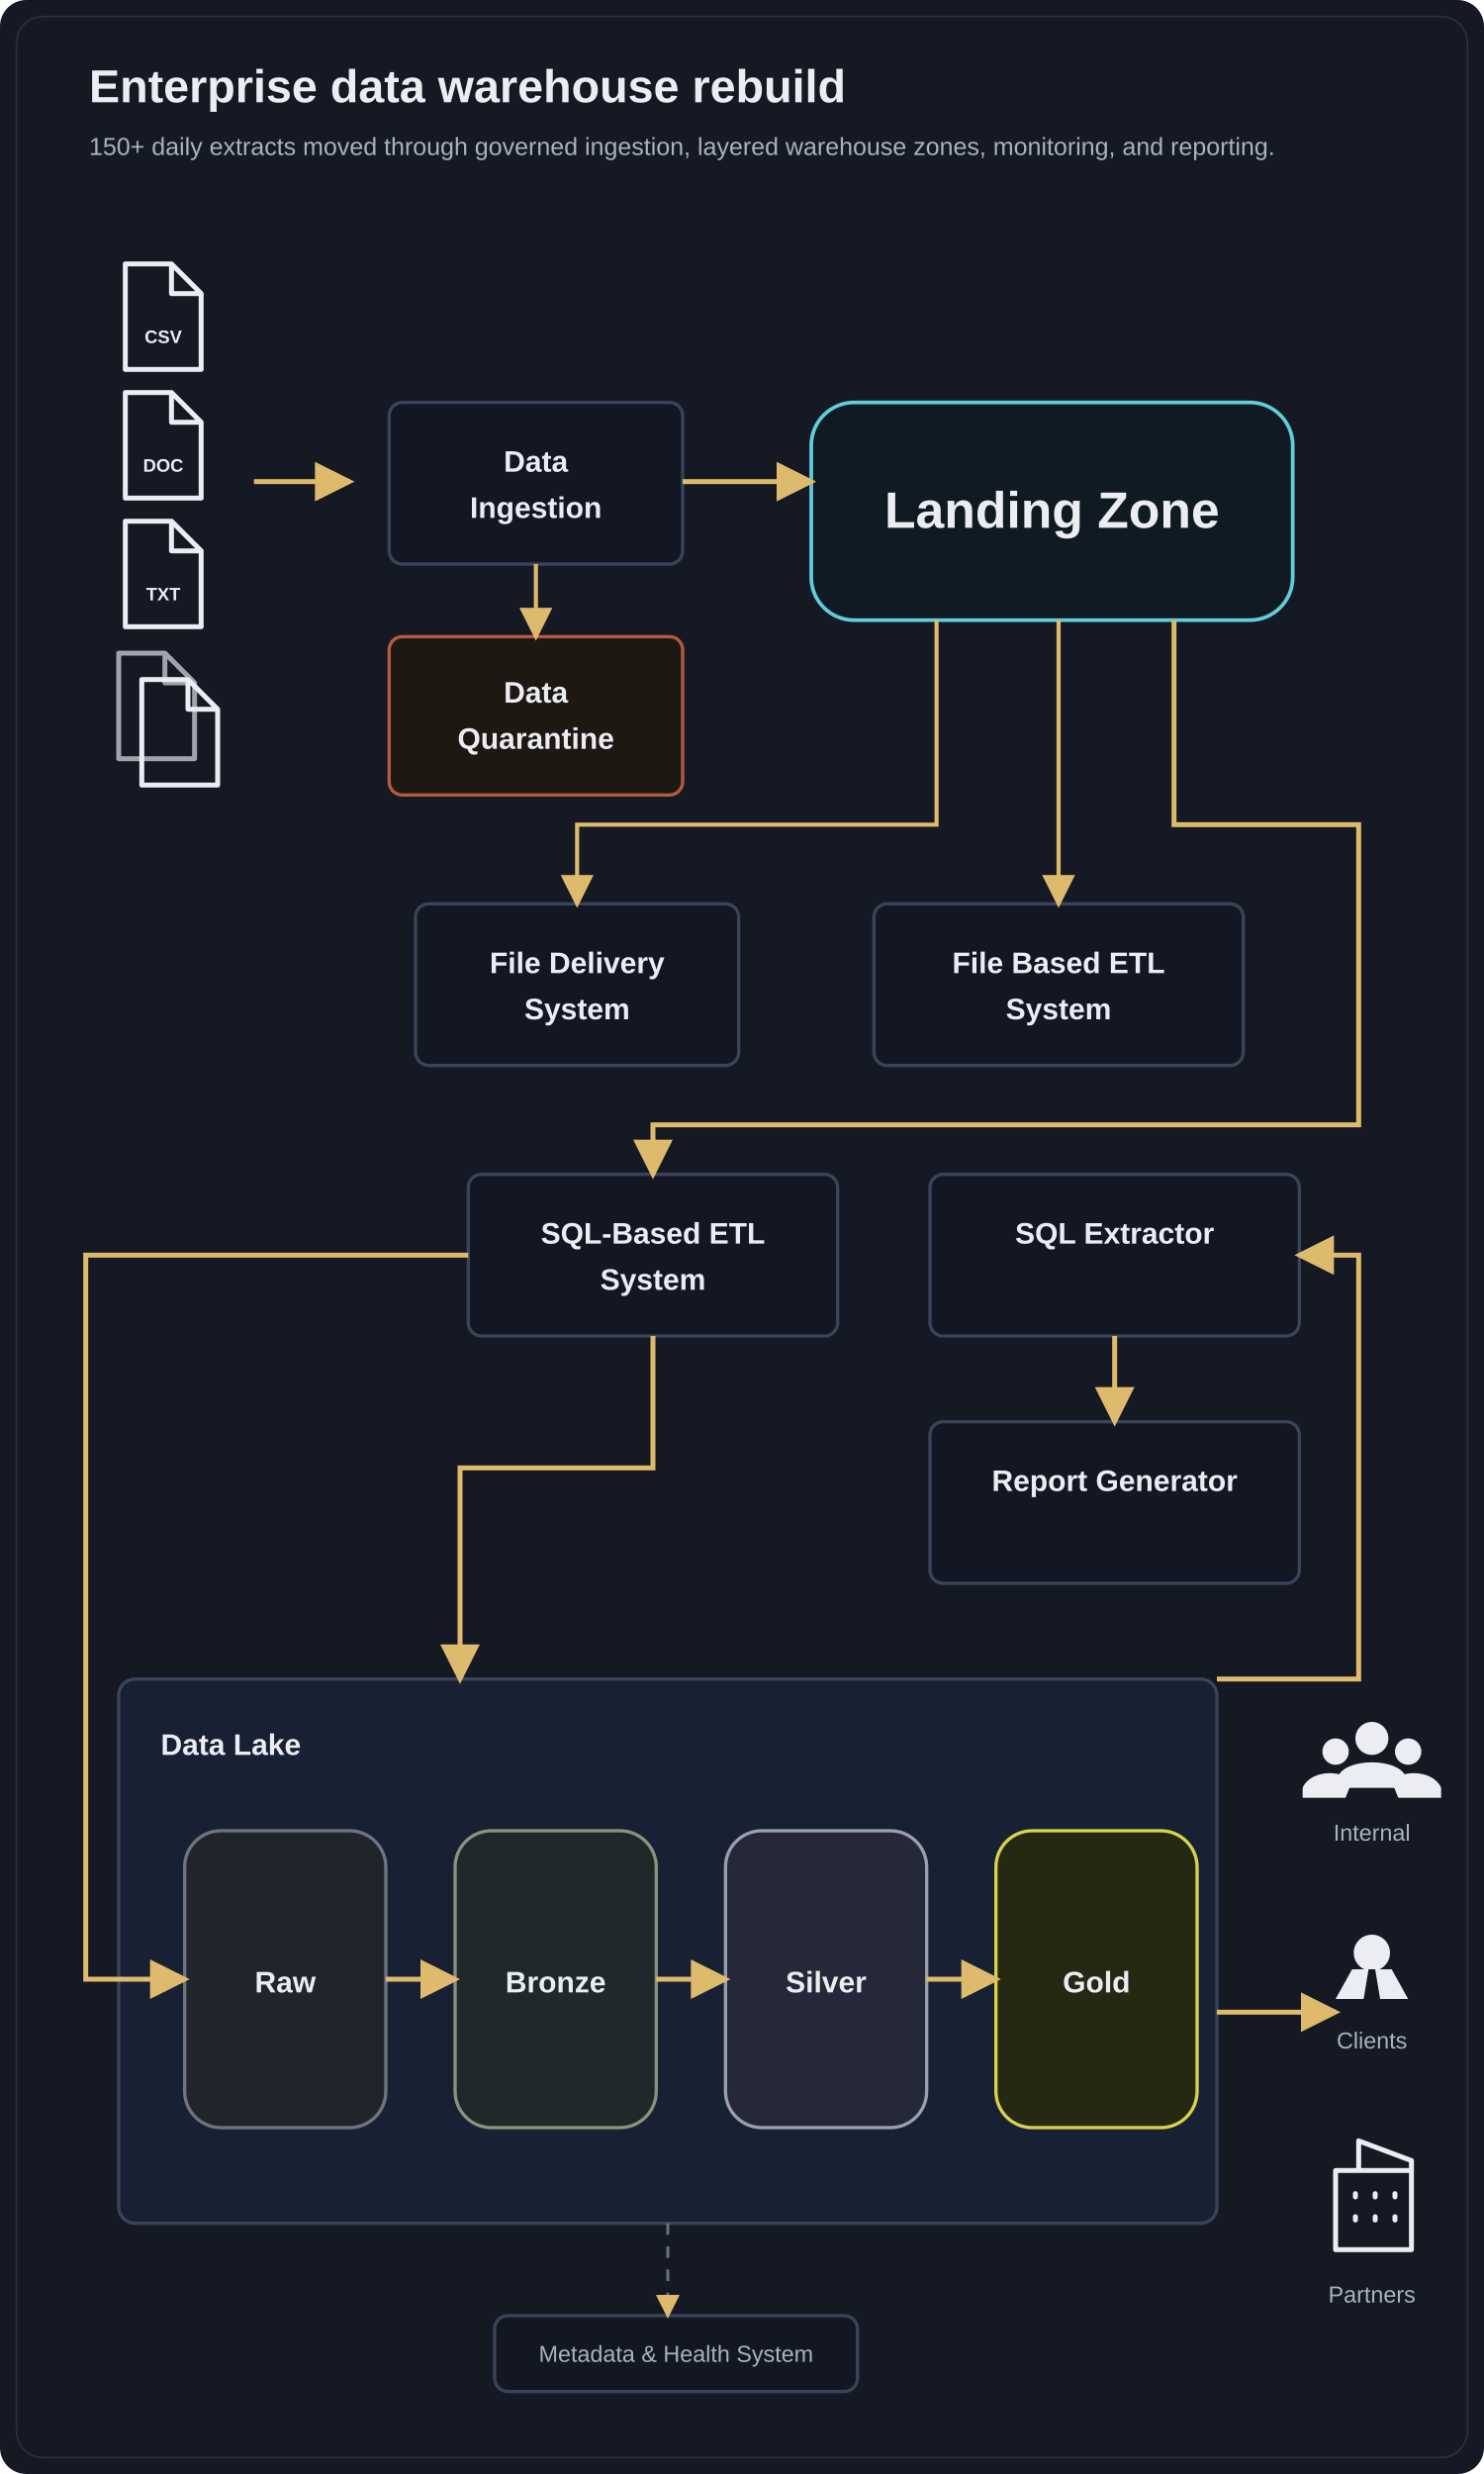
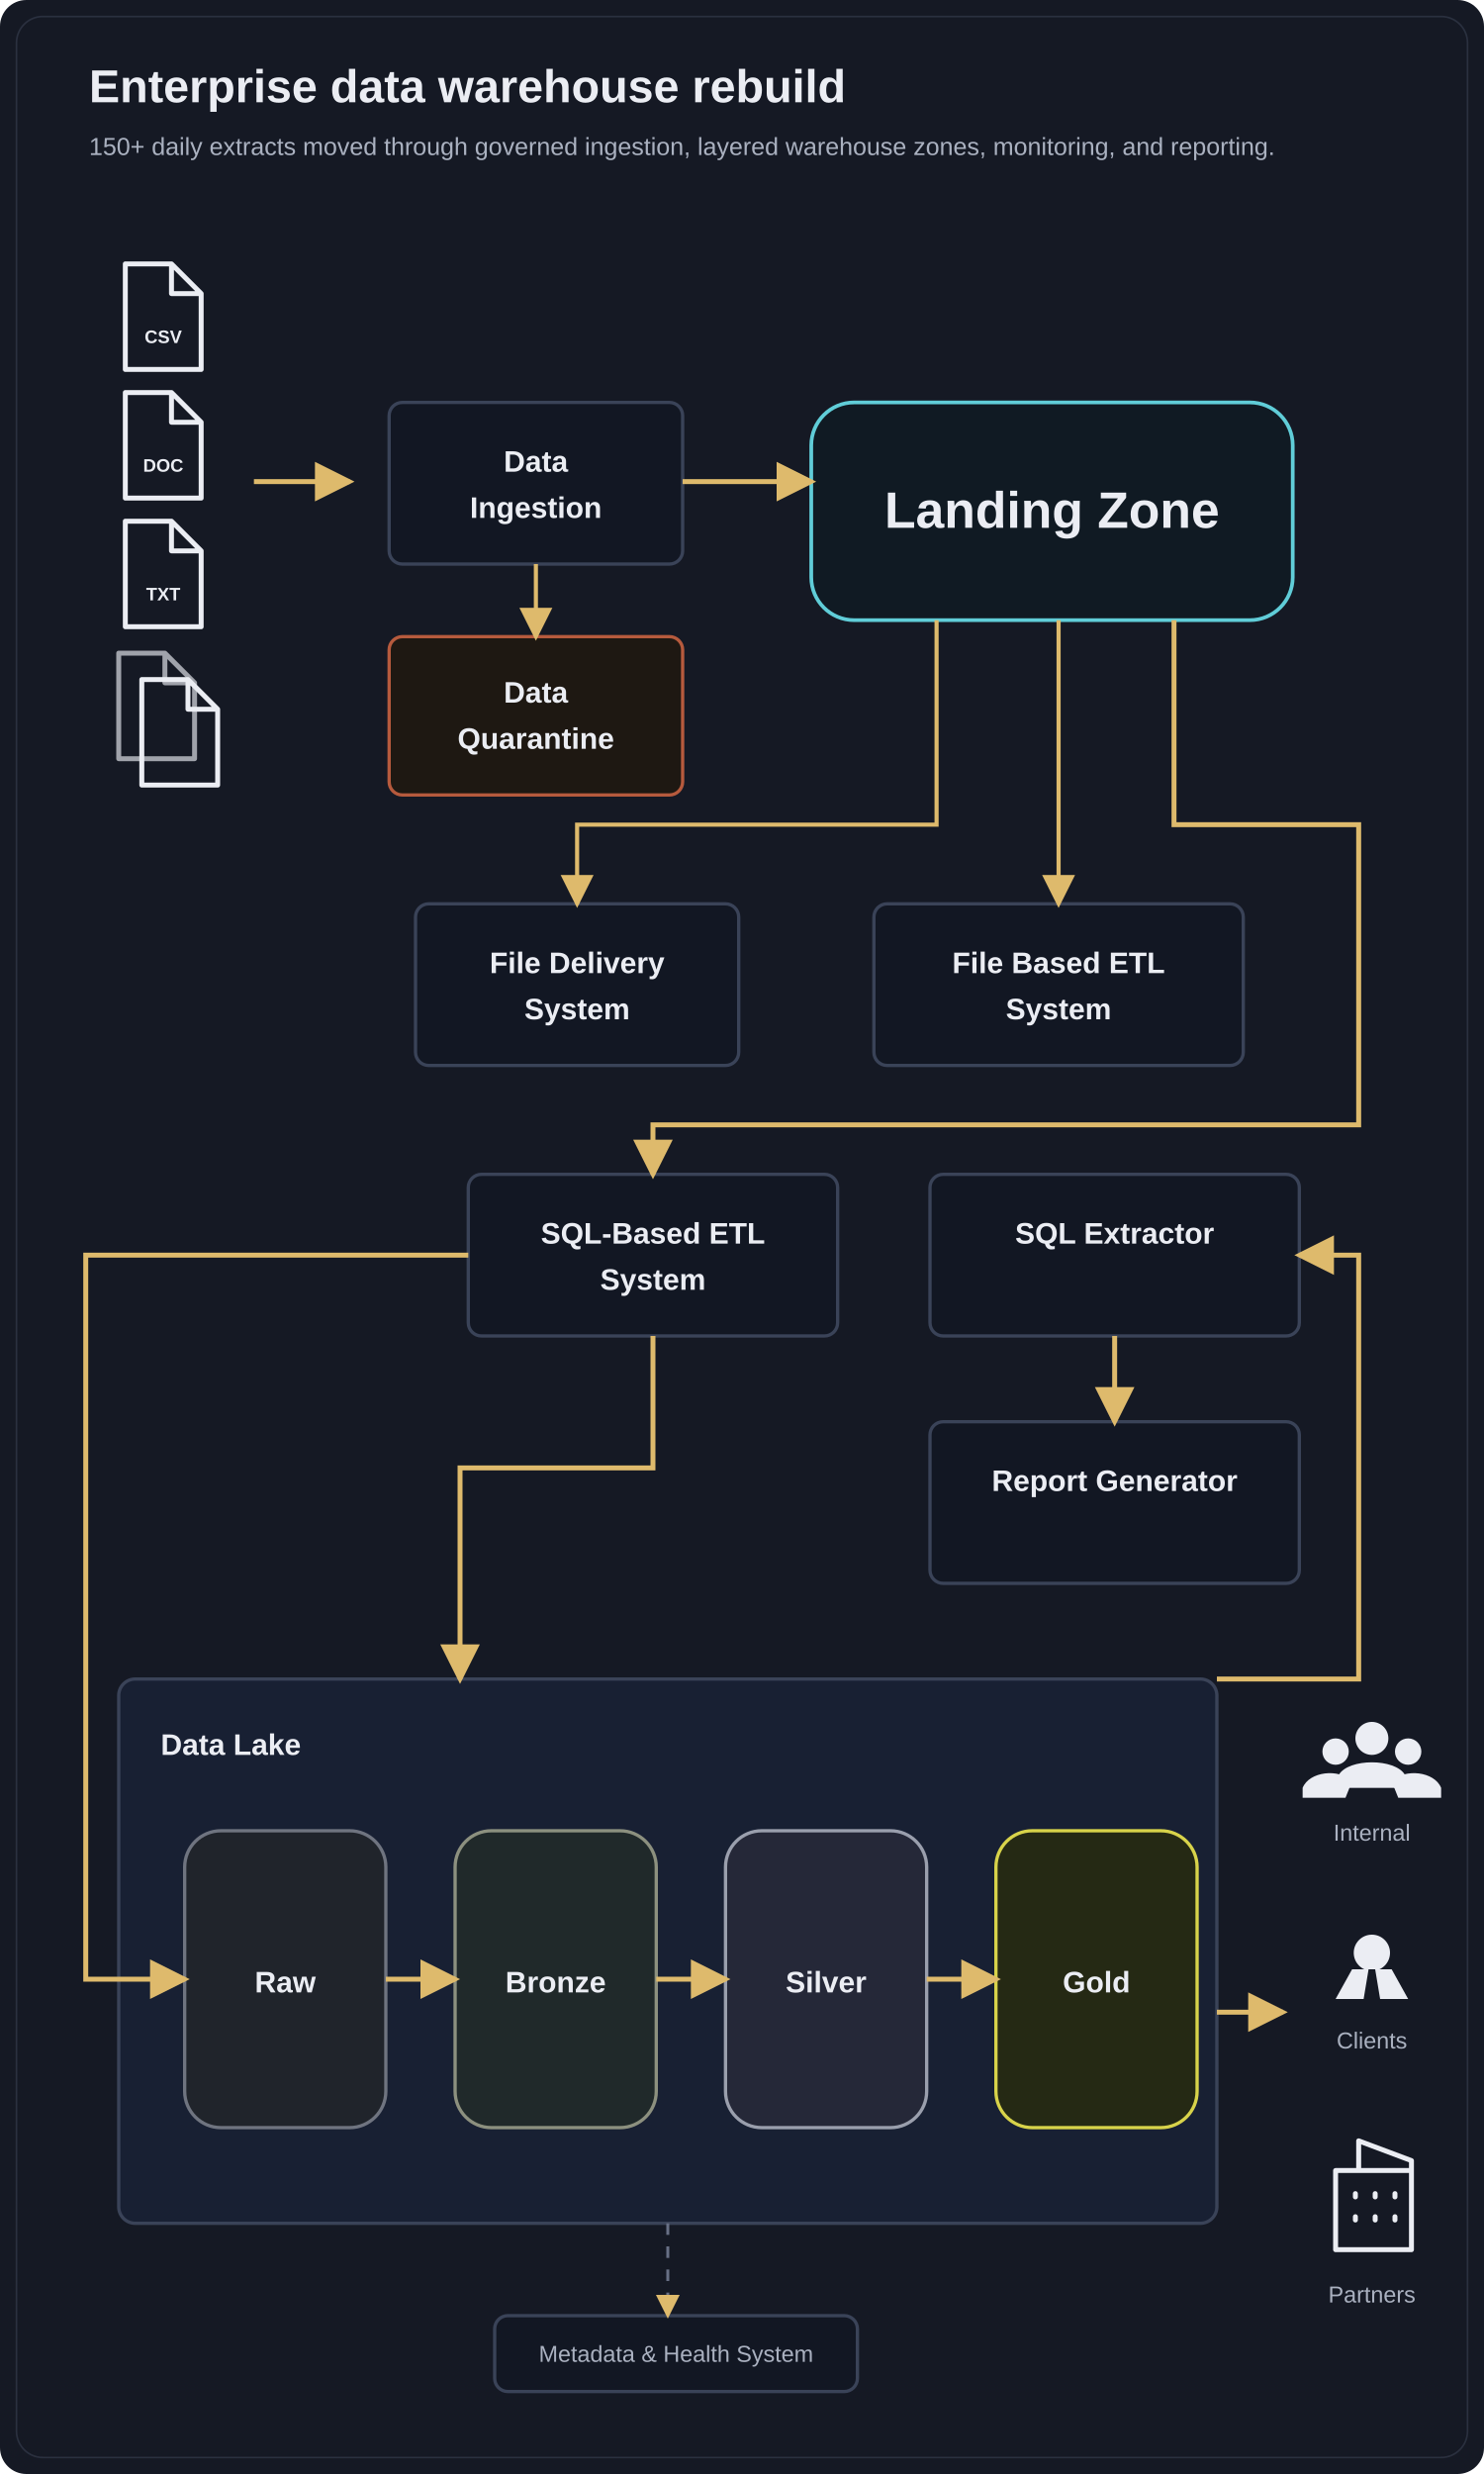
<svg xmlns="http://www.w3.org/2000/svg" viewBox="0 0 900 1500" role="img" aria-labelledby="title desc">
  <rect width="900" height="1500" rx="16" fill="#151924" />
  <rect x="10" y="10" width="880" height="1480" rx="16" fill="#151924" stroke="#2a303f" />
  <defs>
    <marker id="arrow" markerWidth="8" markerHeight="8" refX="7" refY="4" orient="auto">
      <path d="M0 0 L8 4 L0 8 Z" fill="#deba6c" />
    </marker>
    <style>
      .panel { fill: #0e1119; stroke: #2a303f; stroke-width: 2; }
      .stage { fill: #121723; stroke: #3a4358; stroke-width: 2; }
      .cyan { fill: #101a23; stroke: #60cdd8; stroke-width: 2.25; }
      .warn { fill: #1e1812; stroke: #b65a3d; stroke-width: 2; }
      .lake { fill: #182033; stroke: #3a4358; stroke-width: 2; }
      .raw { fill: #20242b; stroke: #6f7480; stroke-width: 2; }
      .bronze { fill: #20292a; stroke: #8c907f; stroke-width: 2; }
      .silver { fill: #252838; stroke: #9a9fad; stroke-width: 2; }
      .gold-zone { fill: #252914; stroke: #d8d34a; stroke-width: 2; }
      .label { fill: #ebedf3; font: 700 18px Arial, sans-serif; }
      .small { fill: #aab1c0; font: 14px Arial, sans-serif; }
      .tiny { fill: #aab1c0; font: 12px Arial, sans-serif; }
      .line { stroke: #deba6c; stroke-width: 3; fill: none; marker-end: url(#arrow); }
      .thin { stroke: #deba6c; stroke-width: 2.5; fill: none; marker-end: url(#arrow); }
      .monitor { stroke: #687085; stroke-width: 1.8; fill: none; stroke-dasharray: 7 7; marker-end: url(#arrow); }
      .icon { fill: none; stroke: #ebedf3; stroke-width: 3; stroke-linecap: round; stroke-linejoin: round; }
      .icon-fill { fill: #ebedf3; }
      .file-text { fill: #ebedf3; font: 700 11px Arial, sans-serif; }
    </style>
  </defs>
  <text x="54" y="62" fill="#ebedf3" font-family="Arial, sans-serif" font-size="28" font-weight="700">Enterprise data warehouse rebuild</text>
  <text x="54" y="94" fill="#aab1c0" font-family="Arial, sans-serif" font-size="15">150+ daily extracts moved through governed ingestion, layered warehouse zones, monitoring, and reporting.</text>
  <g aria-label="Source file formats">
    <path class="icon" d="M76 160 H104 L122 178 V224 H76 Z M104 160 V178 H122" />
    <text class="file-text" x="99" y="208" text-anchor="middle">CSV</text>
    <path class="icon" d="M76 238 H104 L122 256 V302 H76 Z M104 238 V256 H122" />
    <text class="file-text" x="99" y="286" text-anchor="middle">DOC</text>
    <path class="icon" d="M76 316 H104 L122 334 V380 H76 Z M104 316 V334 H122" />
    <text class="file-text" x="99" y="364" text-anchor="middle">TXT</text>
    <path class="icon" opacity="0.65" d="M72 396 H100 L118 414 V460 H72 Z M100 396 V414 H118" />
    <path class="icon" d="M86 412 H114 L132 430 V476 H86 Z M114 412 V430 H132" />
  </g>
  <path class="line" d="M154 292 H212" />
  <rect class="stage" x="236" y="244" width="178" height="98" rx="8" />
  <text class="label" x="325" y="286" text-anchor="middle">Data</text>
  <text class="label" x="325" y="314" text-anchor="middle">Ingestion</text>
  <rect class="warn" x="236" y="386" width="178" height="96" rx="8" />
  <text class="label" x="325" y="426" text-anchor="middle">Data</text>
  <text class="label" x="325" y="454" text-anchor="middle">Quarantine</text>
  <path class="thin" d="M325 342 V386" />
  <rect class="cyan" x="492" y="244" width="292" height="132" rx="26" />
  <text fill="#ebedf3" font-family="Arial, sans-serif" font-size="31" font-weight="700" x="638" y="320" text-anchor="middle">Landing Zone</text>
  <path class="line" d="M414 292 H492" />
  <rect class="stage" x="252" y="548" width="196" height="98" rx="8" />
  <text class="label" x="350" y="590" text-anchor="middle">File Delivery</text>
  <text class="label" x="350" y="618" text-anchor="middle">System</text>
  <path class="thin" d="M568 376 V500 H350 V548" />
  <rect class="stage" x="530" y="548" width="224" height="98" rx="8" />
  <text class="label" x="642" y="590" text-anchor="middle">File Based ETL</text>
  <text class="label" x="642" y="618" text-anchor="middle">System</text>
  <path class="thin" d="M642 376 V548" />
  <rect class="stage" x="284" y="712" width="224" height="98" rx="8" />
  <text class="label" x="396" y="754" text-anchor="middle">SQL-Based ETL</text>
  <text class="label" x="396" y="782" text-anchor="middle">System</text>
  <path class="line" d="M712 376 V500 H824 V682 H396 V712" />
  <rect class="stage" x="564" y="712" width="224" height="98" rx="8" />
  <text class="label" x="676" y="754" text-anchor="middle">SQL Extractor</text>
  <rect class="stage" x="564" y="862" width="224" height="98" rx="8" />
  <text class="label" x="676" y="904" text-anchor="middle">Report Generator</text>
  <path class="line" d="M676 810 V862" />
  <rect class="lake" x="72" y="1018" width="666" height="330" rx="10" />
  <text class="label" x="140" y="1064" text-anchor="middle">Data Lake</text>
  <rect class="raw" x="112" y="1110" width="122" height="180" rx="22" />
  <text class="label" x="173" y="1208" text-anchor="middle">Raw</text>
  <rect class="bronze" x="276" y="1110" width="122" height="180" rx="22" />
  <text class="label" x="337" y="1208" text-anchor="middle">Bronze</text>
  <rect class="silver" x="440" y="1110" width="122" height="180" rx="22" />
  <text class="label" x="501" y="1208" text-anchor="middle">Silver</text>
  <rect class="gold-zone" x="604" y="1110" width="122" height="180" rx="22" />
  <text class="label" x="665" y="1208" text-anchor="middle">Gold</text>
  <path class="line" d="M284 761 H52 V1200 H112" />
  <path class="line" d="M234 1200 H276" />
  <path class="line" d="M398 1200 H440" />
  <path class="line" d="M562 1200 H604" />
-   <path class="line" d="M738 1220 H810" />
+   <path class="line" d="M738 1220 H778" />
  <path class="line" d="M396 810 V890 H279 V1018" />
  <path class="line" d="M738 1018 H824 V761 H788" />
  <rect class="stage" x="300" y="1404" width="220" height="46" rx="8" />
  <text class="small" x="410" y="1432" text-anchor="middle">Metadata &amp; Health System</text>
  <path class="monitor" d="M405 1348 V1404" />
  <g aria-label="Business users" transform="translate(748 1032)">
    <circle class="icon-fill" cx="84" cy="22" r="10" />
    <circle class="icon-fill" cx="62" cy="30" r="8" />
    <circle class="icon-fill" cx="106" cy="30" r="8" />
    <path class="icon-fill" d="M64 44 C70 34 98 34 104 44 L104 52 H64 Z" />
    <path class="icon-fill" d="M42 52 C46 42 64 40 72 48 L68 58 H42 Z" />
    <path class="icon-fill" d="M96 48 C104 40 122 42 126 52 L126 58 H100 Z" />
    <text class="small" x="84" y="84" text-anchor="middle">Internal</text>
    <circle class="icon-fill" cx="84" cy="152" r="11" />
    <path class="icon-fill" d="M62 180 L72 162 H96 L106 180 Z" />
    <path fill="#151924" d="M82 162 H86 L89 180 H79 Z" />
    <text class="small" x="84" y="210" text-anchor="middle">Clients</text>
    <path class="icon" d="M62 284 H108 V332 H62 Z M76 284 V266 L108 278 V284" />
    <path class="icon" d="M74 298 V300 M86 298 V300 M98 298 V300 M74 312 V314 M86 312 V314 M98 312 V314" />
    <text class="small" x="84" y="364" text-anchor="middle">Partners</text>
  </g>
</svg>
